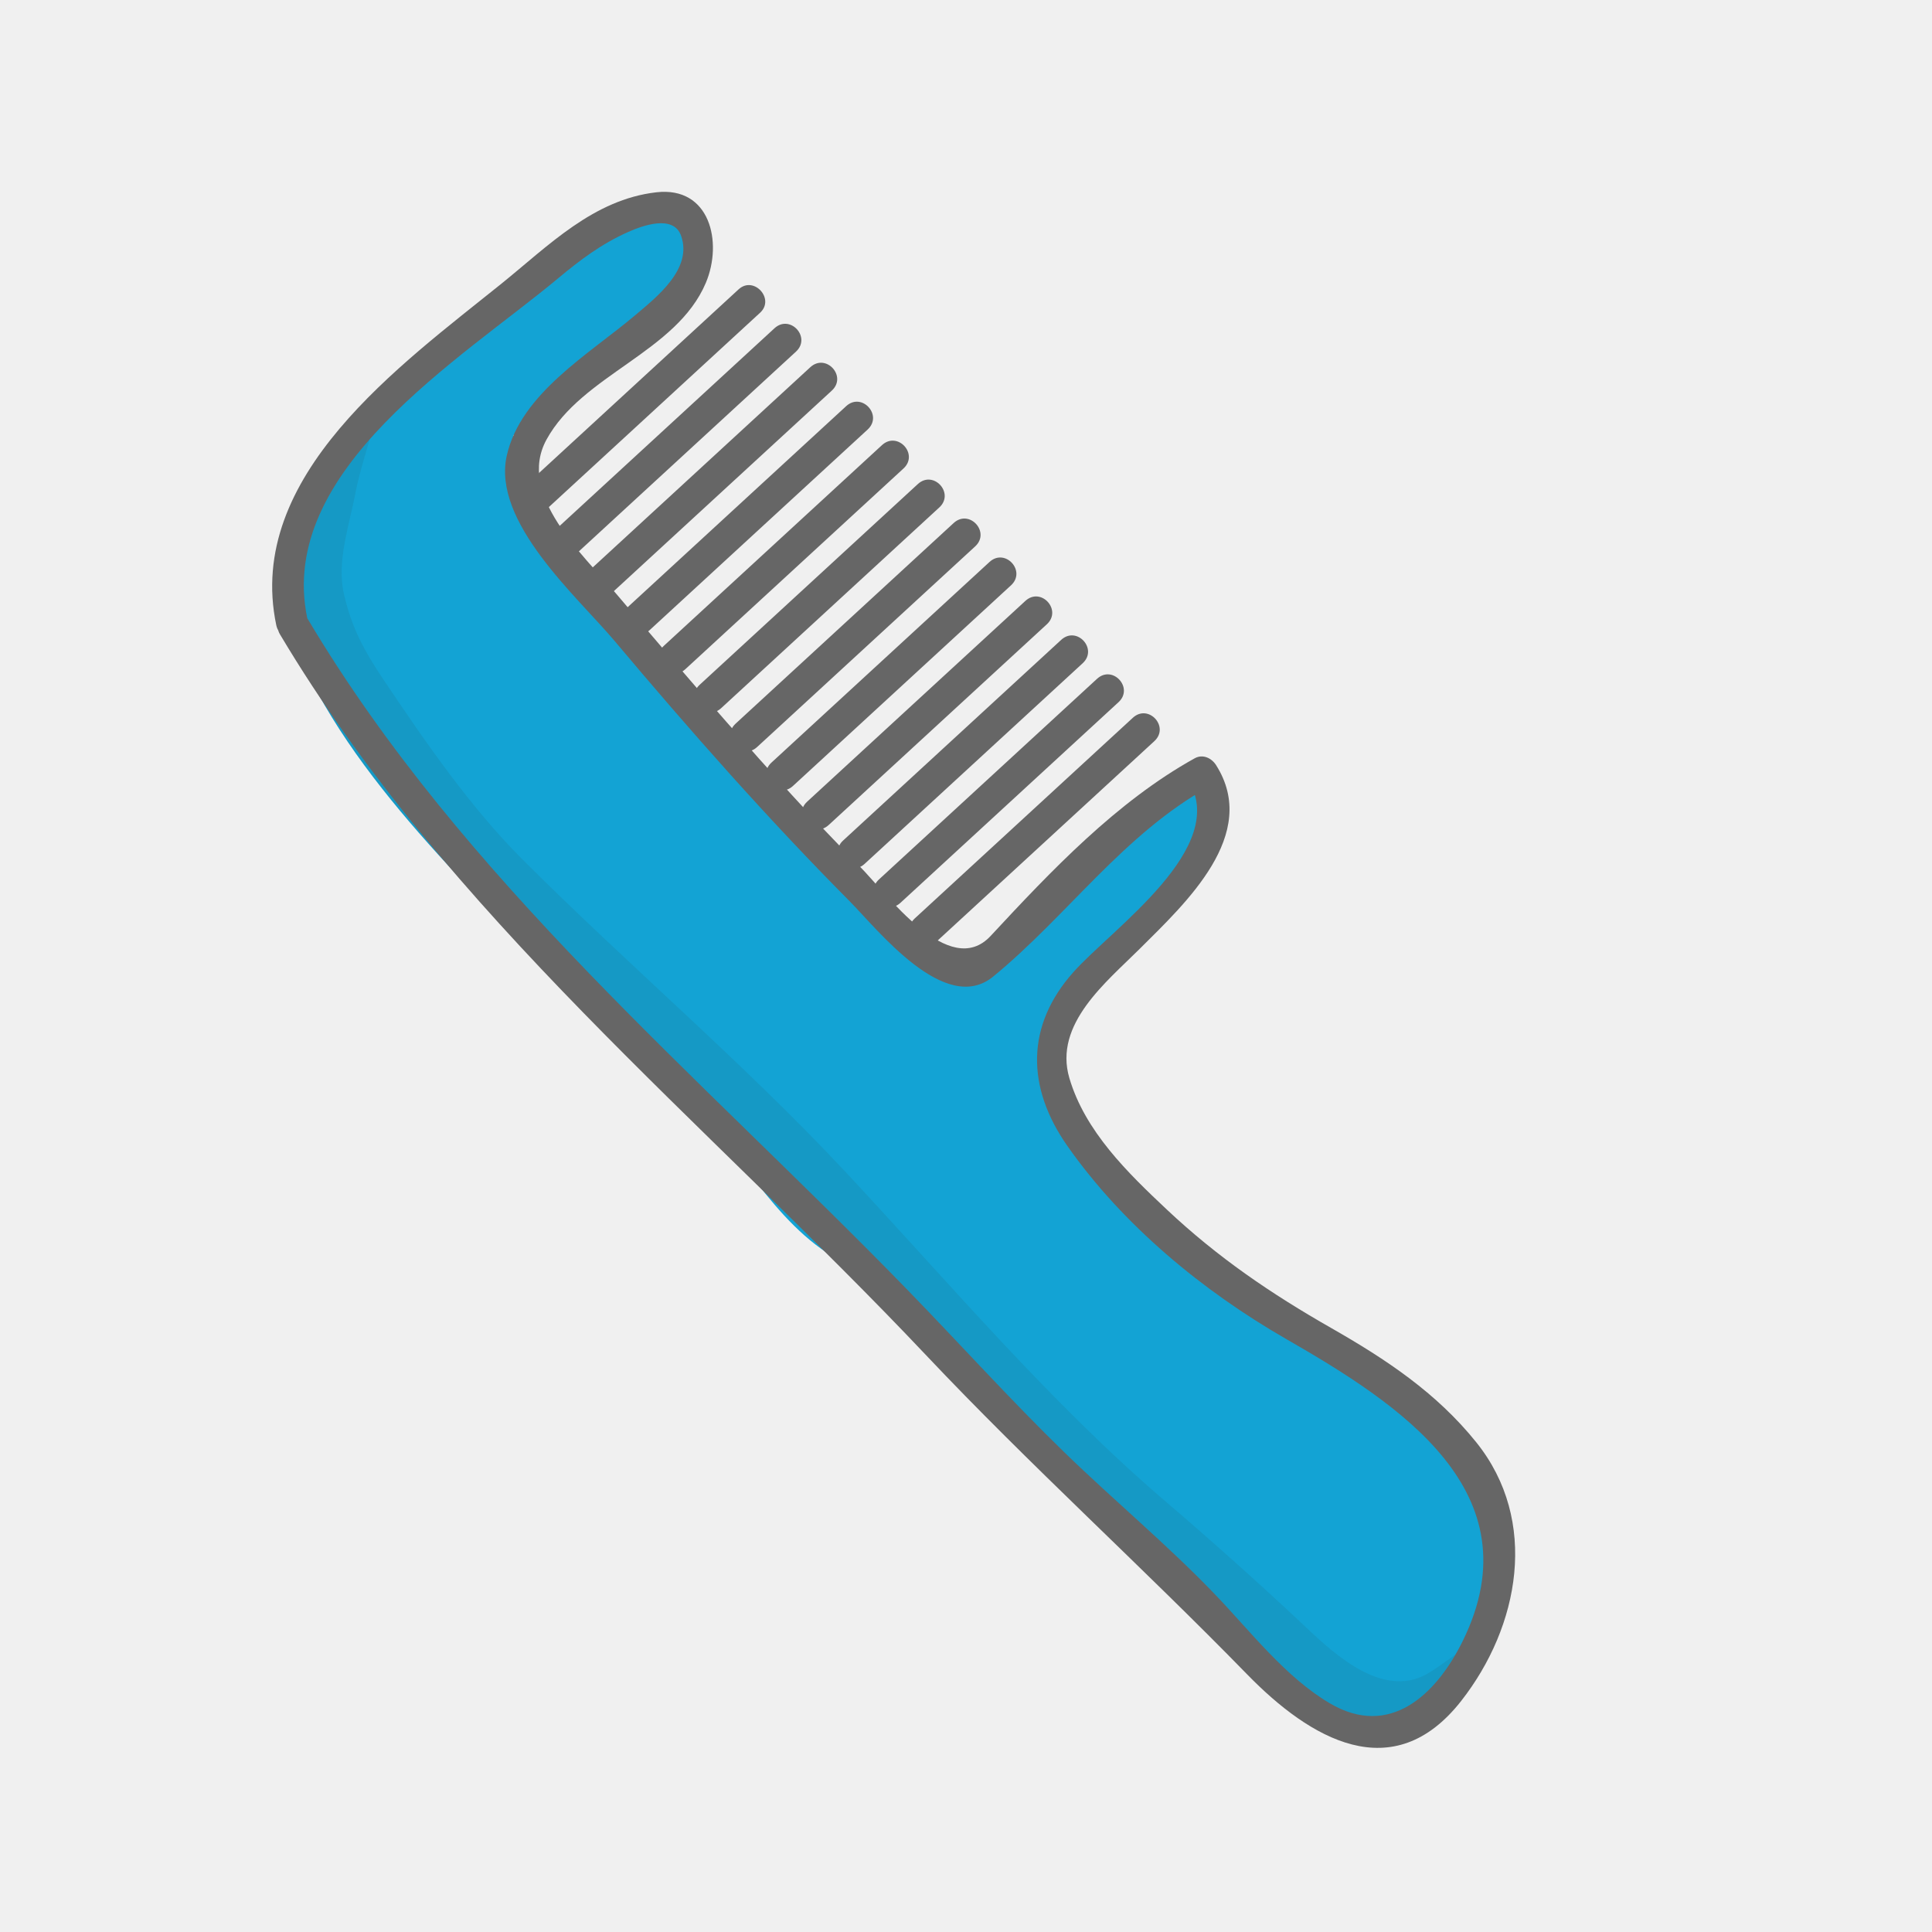
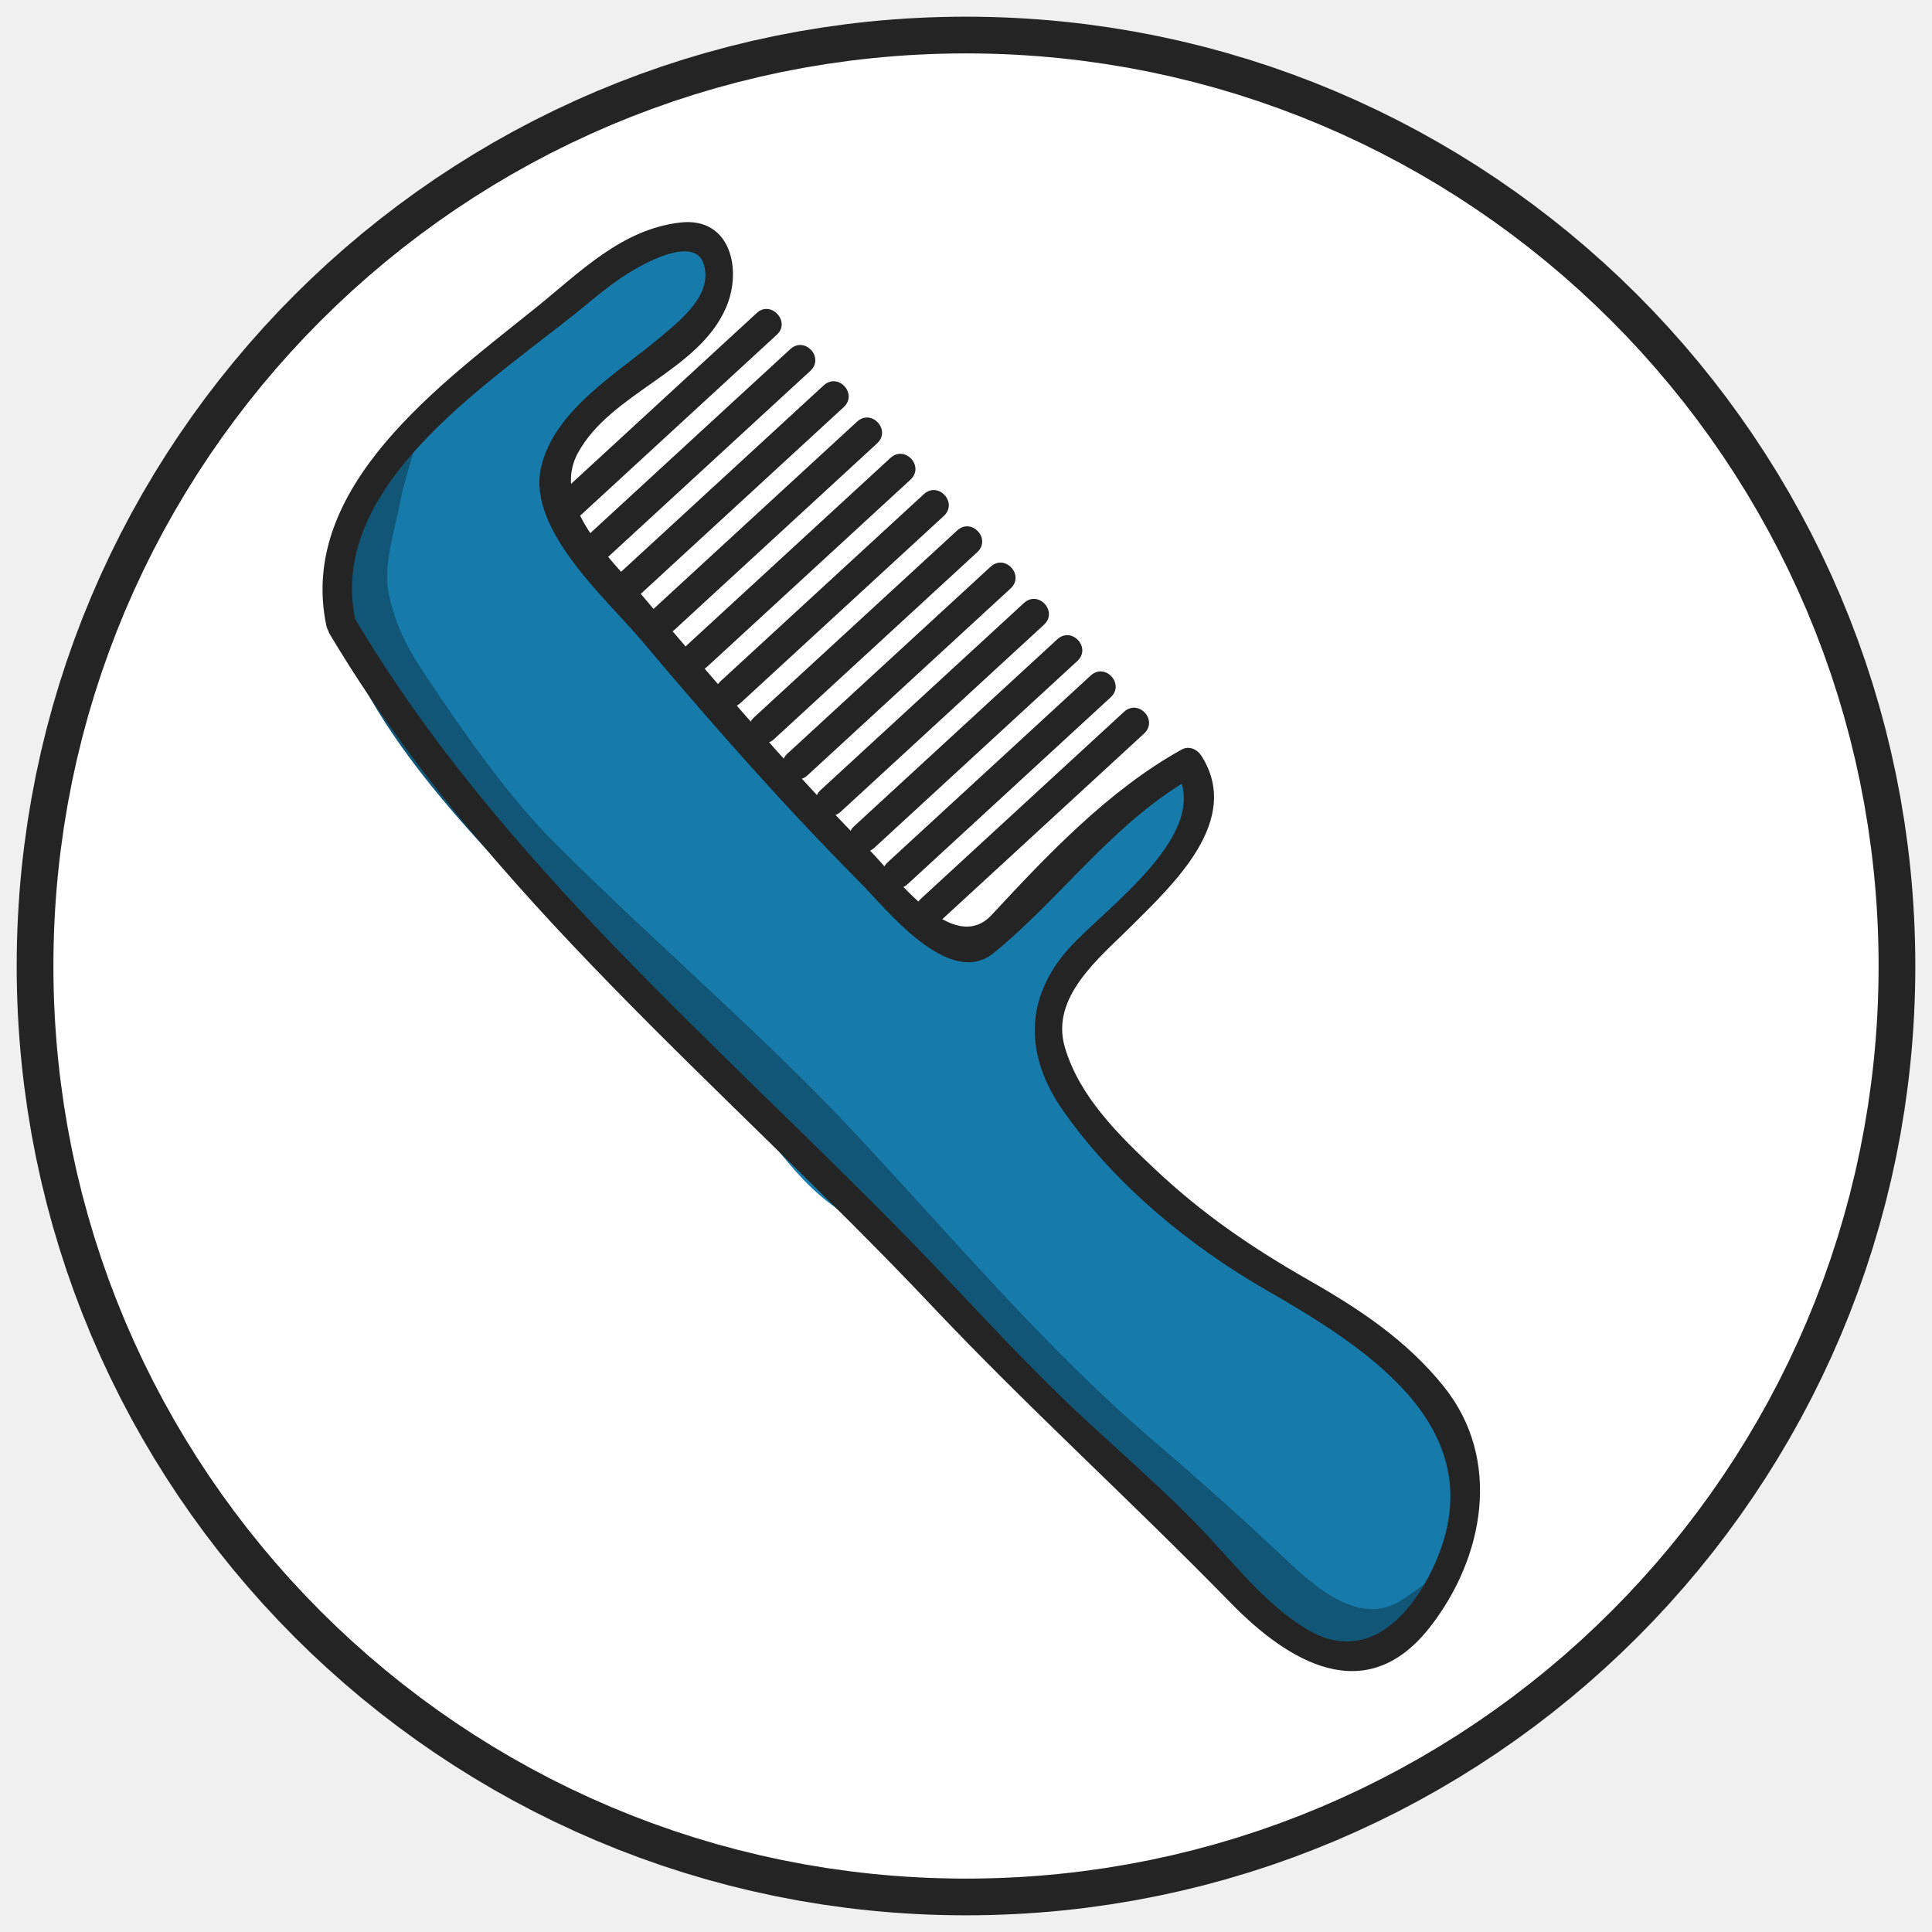
- <svg xmlns="http://www.w3.org/2000/svg" class="svg-icon" style="width: 1em; height: 1em;vertical-align: middle;fill: currentColor;overflow: hidden;" viewBox="0 0 1024 1024" version="1.1" id="svg4">
-   <defs id="defs4" />
-   <path d="M391.485 153.349l-115.61 106.373c-8.259 7.598 3.139 19.983 11.397 12.385l115.61-106.373c7.987-7.347-3.41-19.732-11.397-12.385zM410.481 173.993l-115.61 106.368c-7.992 7.352 3.41 19.732 11.397 12.385l115.61-106.368c8.253-7.593-3.139-19.983-11.397-12.385zM486.461 256.573l-115.61 106.368c-8.253 7.598 3.139 19.983 11.397 12.385l115.61-106.373c8.253-7.593-3.144-19.983-11.397-12.38zM524.452 297.861l-115.61 106.368c-7.987 7.352 3.41 19.732 11.397 12.385l115.61-106.373c8.259-7.593-3.144-19.978-11.397-12.38zM467.466 235.924l-115.61 106.373c-8.259 7.593 3.139 19.983 11.397 12.385l115.61-106.368c8.259-7.598-3.139-19.983-11.397-12.39zM505.457 277.217L389.847 383.59c-7.987 7.352 3.41 19.732 11.402 12.385l115.61-106.368c8.253-7.603-3.149-19.988-11.402-12.39zM429.476 194.637l-115.61 106.373c-8.259 7.598 3.139 19.983 11.397 12.385l115.61-106.368c8.259-7.598-3.139-19.988-11.397-12.39zM448.471 215.281l-115.61 106.368c-7.992 7.352 3.41 19.738 11.397 12.39l115.61-106.373c8.253-7.593-3.139-19.983-11.397-12.385zM543.452 318.505L427.837 424.873c-8.259 7.598 3.139 19.983 11.402 12.385l115.604-106.368c8.253-7.598-3.144-19.983-11.392-12.385zM581.443 359.793L465.828 466.161c-7.987 7.352 3.41 19.732 11.397 12.385l115.61-106.368c8.253-7.593-3.144-19.983-11.392-12.385zM600.428 380.436L484.818 486.81c-7.987 7.347 3.41 19.732 11.397 12.385l115.615-106.373c8.248-7.598-3.139-19.983-11.402-12.385zM562.442 339.149l-115.61 106.373c-7.987 7.347 3.41 19.738 11.397 12.385l115.61-106.373c8.248-7.598-3.144-19.983-11.397-12.385z" fill="#666666" id="path1" />
-   <path d="M654.438 674.079c-35.794-28.114-67.794-61.332-98.719-95.59 3.758-15.16 7.245-30.551 8.212-45.711a22.548 22.548 0 0 0-0.353-5.35 358.415 358.415 0 0 0 13.624-12.047c20.91-19.656 40.248-40.924 61.169-60.58 21.079-19.809-9.283-52.864-30.403-33.034-18.309 17.203-35.681 35.333-53.458 53.074-16.036 15.995-34.596 29.568-50.949 44.974a1630.387 1630.387 0 0 0-30.648-33.428c-29.496-31.145-60.831-60.396-91.069-90.803a1014.948 1014.948 0 0 1-38.912-41.569 1126.728 1126.728 0 0 0-23.629-32.046 430.049 430.049 0 0 0-9.82-12.293c-9.032-12.268-19.389-24.883-30.853-35.553 4.89-15.969 1.475-31.145-6.559-43.295 30.587-30.761 75.858-51.973 94.828-90.916 10.107-20.736-8.023-39.808-29.302-31.852-19.108 7.148-33.065 21.304-47.611 35.092-22.252 21.084-49.434 36.362-72.504 56.545-2.063 1.807-3.661 3.738-4.838 5.74-11.341 2.939-21.893 10.486-29.568 24.059-10.102 17.874-16.64 33.628-17.285 49.7-14.418 21.545-16.502 49.894-0.425 73.4 8.96 13.107 18.944 23.06 30.326 33.946 13.471 12.892 23.245 30.008 33.971 45.128 39.055 55.066 92.216 103.142 137.923 152.817 26.931 29.271 46.413 69.98 84.004 86.948a49.874 49.874 0 0 0 10.834 4.04c2.621 2.729 5.222 5.478 7.849 8.212 54.676 56.842 111.529 111.406 163.656 170.542 20.531 23.286 43.269 42.988 72.059 55.014 44.708 18.688 86.61-20.029 91.843-62.331 11.259-91.177-84.48-126.561-143.391-172.831z" fill="#FF9D00" id="path2" style="fill:#13a3d4;fill-opacity:1" />
-   <path d="M754.243 888.32c-24.535 11.494-50.939-15.457-64.686-28.314a2165.934 2165.934 0 0 0-71.885-64.297c-61.501-52.618-114.079-115.215-169.231-174.239-54.625-58.465-115.318-109.737-171.761-166.195-27.366-27.377-51.574-62.464-73.119-94.602-10.255-15.299-17.085-27.515-21.253-45.742-4.045-17.695 2.944-36.598 6.282-54.666 1.546-8.376 7.762-28.682 7.762-28.682s-33.198 19.41-38.482 28.682c-9.134 16.046-5.074 36.28-6.282 54.666-1.219 18.509 8.156 36.557 16.748 52.25 19.277 35.195 46.822 67.548 74.03 96.783 31.012 33.321 66.094 62.264 99.354 93.22 36.337 33.823 70.339 70.118 104.079 106.501 31.795 34.289 63.268 68.859 95.749 102.502 32.568 33.731 69.11 62.684 103.767 94.147 31.13 28.268 98.145 91.156 128.451 36.306 26.291-47.59-5.361-14.956-19.523-8.32z" fill="#FFB15C" id="path3" style="fill:#1599c5;fill-opacity:1" />
-   <path d="M148.403 336.241c88.53 148.572 225.285 258.002 342.584 382.198 54.963 58.199 114.207 111.77 170.04 169.027 33.311 34.15 77.24 60.283 113.459 14.034 30.817-39.352 41.441-95.391 7.962-137.062-21.11-26.271-47.841-43.991-76.851-60.549-32.077-18.299-60.119-37.391-87.081-62.73-20.89-19.64-43.407-41.523-51.732-69.75-8.448-28.672 19.651-50.903 37.443-68.664 24.182-24.115 63.652-60.411 40.33-97.203-2.391-3.773-7.06-6.006-11.331-3.635-41.339 22.922-76.206 59.74-108.129 94.121-21.975 23.68-55.148-22.461-69.642-37.059-24.376-24.545-47.498-50.335-70.359-76.273-19.753-22.426-39.112-45.194-58.465-67.958-17.562-20.659-52.931-52.588-36.966-81.751 18.862-34.452 68.946-46.341 84.449-83.087 9.062-21.484 2.243-51.226-26.194-47.985-33.413 3.809-57.216 28.329-82.074 48.374-53.238 42.967-136.079 101.888-119.414 181.074 2.243 10.644 18.678 7.02 16.445-3.594-16.532-78.551 81.828-137.651 132.777-180.127 11.863-9.892 23.055-18.345 37.279-24.684 7.537-3.359 24.003-9.411 28.058 2.002 6.252 17.608-13.087 32.589-24.402 42.173-24.09 20.398-60.585 41.364-67.988 74.353-7.916 35.272 37.386 74.737 57.093 98.171 39.89 47.421 80.978 94.049 124.646 138.025 14.715 14.817 50.565 60.8 76.042 39.941 39.511-32.374 68.987-75.459 114.56-100.731l-11.331-3.64c22.682 35.804-39.977 78.72-60.718 102.031-25.283 28.39-24.914 61.041-3.19 92.052 29.46 42.03 71.788 76.954 115.932 102.333 59.628 34.258 132.419 81.091 93.711 159.959-14.08 28.672-38.758 51.963-70.63 33.091-23.572-13.972-41.738-37.832-60.477-57.38-25.283-26.429-53.857-50.068-80.108-75.587-28.667-27.843-55.357-57.503-83.2-86.134-110.49-113.562-235.489-217.375-317.542-355.077-5.55-9.288-20.541-1.618-14.986 7.7z" fill="#666666" id="path4" />
+ <svg xmlns="http://www.w3.org/2000/svg" width="500" height="500" viewBox="0 0 500 500" version="1.1" baseProfile="full">
+   <g transform="scale(1,-1) translate(0,-500)">
+     <path d="M 473.362 237.181 C 473.362 367.62 367.62 473.362 237.181 473.362 C 106.742 473.362 1 367.62 1 237.181 C 1 106.742 106.742 1 237.181 1 C 367.62 1 473.362 106.742 473.362 237.181 Z" transform="scale(1,1) translate(12.8191,12.81909)" fill="#ffffff" opacity="1" />
+     <path d="M 251.113 2.338 L 251.233 2.34 L 254.276 2.398 L 254.397 2.401 L 257.43 2.497 L 257.55 2.502 L 260.575 2.636 L 260.695 2.642 L 263.709 2.814 L 263.829 2.821 L 266.832 3.031 L 266.952 3.04 L 269.946 3.287 L 270.065 3.297 L 273.048 3.581 L 273.168 3.593 L 276.139 3.914 L 276.258 3.928 L 279.219 4.285 L 279.397 4.308 L 285.284 5.132 L 285.521 5.168 L 291.361 6.136 L 291.596 6.178 L 297.386 7.287 L 297.619 7.335 L 303.359 8.584 L 303.591 8.638 L 309.277 10.025 L 309.507 10.084 L 315.139 11.608 L 315.366 11.673 L 320.942 13.332 L 321.166 13.402 L 326.683 15.193 L 326.906 15.268 L 332.363 17.19 L 332.583 17.27 L 337.977 19.321 L 338.195 19.407 L 343.525 21.585 L 343.74 21.676 L 349.005 23.979 L 349.216 24.075 L 354.413 26.501 L 354.622 26.602 L 359.749 29.15 L 359.955 29.255 L 365.011 31.922 L 365.213 32.032 L 370.196 34.818 L 370.395 34.932 L 375.303 37.834 L 375.499 37.953 L 380.33 40.968 L 380.522 41.092 L 385.274 44.22 L 385.463 44.347 L 390.134 47.586 L 390.32 47.718 L 394.909 51.064 L 395.091 51.201 L 399.595 54.654 L 399.774 54.794 L 404.192 58.352 L 404.367 58.497 L 408.697 62.158 L 408.868 62.306 L 413.108 66.069 L 413.276 66.221 L 417.424 70.082 L 417.588 70.239 L 421.642 74.198 L 421.802 74.358 L 425.761 78.412 L 425.917 78.576 L 429.779 82.724 L 429.931 82.892 L 433.693 87.132 L 433.842 87.303 L 437.503 91.633 L 437.647 91.808 L 441.205 96.226 L 441.346 96.405 L 444.799 100.909 L 444.936 101.091 L 448.282 105.68 L 448.414 105.865 L 451.652 110.537 L 451.78 110.726 L 454.908 115.478 L 455.031 115.67 L 458.047 120.501 L 458.166 120.697 L 461.067 125.605 L 461.182 125.804 L 463.967 130.786 L 464.077 130.989 L 466.745 136.045 L 466.85 136.25 L 469.398 141.378 L 469.499 141.587 L 471.925 146.784 L 472.021 146.995 L 474.324 152.26 L 474.415 152.475 L 476.593 157.805 L 476.678 158.022 L 478.729 163.417 L 478.81 163.637 L 480.732 169.094 L 480.807 169.316 L 482.598 174.833 L 482.668 175.058 L 484.327 180.634 L 484.391 180.861 L 485.915 186.493 L 485.974 186.722 L 487.362 192.409 L 487.416 192.641 L 488.665 198.381 L 488.713 198.614 L 489.822 204.404 L 489.864 204.639 L 490.832 210.479 L 490.868 210.715 L 491.692 216.602 L 491.715 216.781 L 492.072 219.741 L 492.086 219.86 L 492.407 222.832 L 492.419 222.952 L 492.703 225.934 L 492.713 226.054 L 492.96 229.048 L 492.969 229.167 L 493.179 232.171 L 493.186 232.291 L 493.358 235.305 L 493.364 235.425 L 493.498 238.449 L 493.503 238.569 L 493.599 241.603 L 493.602 241.724 L 493.66 244.767 L 493.661 244.887 L 493.681 247.94 L 493.681 248.06 L 493.661 251.113 L 493.66 251.233 L 493.602 254.276 L 493.599 254.397 L 493.503 257.43 L 493.498 257.55 L 493.364 260.575 L 493.358 260.695 L 493.186 263.709 L 493.179 263.829 L 492.969 266.832 L 492.96 266.952 L 492.713 269.946 L 492.703 270.065 L 492.419 273.048 L 492.407 273.168 L 492.086 276.139 L 492.072 276.259 L 491.715 279.219 L 491.692 279.397 L 490.868 285.284 L 490.832 285.521 L 489.864 291.361 L 489.822 291.596 L 488.713 297.386 L 488.665 297.619 L 487.416 303.359 L 487.362 303.591 L 485.974 309.277 L 485.915 309.507 L 484.391 315.139 L 484.327 315.366 L 482.668 320.942 L 482.598 321.166 L 480.807 326.683 L 480.732 326.906 L 478.81 332.363 L 478.729 332.583 L 476.678 337.977 L 476.593 338.195 L 474.415 343.525 L 474.324 343.74 L 472.021 349.005 L 471.925 349.216 L 469.499 354.413 L 469.398 354.622 L 466.85 359.749 L 466.745 359.955 L 464.077 365.011 L 463.967 365.213 L 461.182 370.196 L 461.067 370.395 L 458.166 375.303 L 458.047 375.499 L 455.031 380.33 L 454.908 380.522 L 451.78 385.274 L 451.652 385.463 L 448.414 390.134 L 448.282 390.32 L 444.935 394.909 L 444.799 395.091 L 441.346 399.595 L 441.205 399.774 L 437.647 404.192 L 437.503 404.367 L 433.842 408.697 L 433.693 408.868 L 429.931 413.108 L 429.779 413.276 L 425.917 417.424 L 425.761 417.588 L 421.802 421.642 L 421.642 421.802 L 417.588 425.761 L 417.424 425.917 L 413.276 429.779 L 413.108 429.931 L 408.868 433.693 L 408.697 433.842 L 404.367 437.503 L 404.192 437.647 L 399.774 441.205 L 399.595 441.346 L 395.091 444.799 L 394.909 444.936 L 390.32 448.282 L 390.134 448.414 L 385.463 451.652 L 385.274 451.78 L 380.522 454.908 L 380.329 455.031 L 375.499 458.047 L 375.303 458.166 L 370.395 461.067 L 370.196 461.182 L 365.213 463.967 L 365.011 464.077 L 359.955 466.745 L 359.749 466.85 L 354.622 469.398 L 354.413 469.499 L 349.216 471.925 L 349.005 472.021 L 343.74 474.324 L 343.525 474.415 L 338.195 476.593 L 337.977 476.678 L 332.583 478.729 L 332.363 478.81 L 326.906 480.732 L 326.683 480.807 L 321.166 482.598 L 320.942 482.668 L 315.366 484.327 L 315.139 484.391 L 309.507 485.915 L 309.277 485.974 L 303.591 487.362 L 303.359 487.416 L 297.619 488.665 L 297.386 488.713 L 291.596 489.822 L 291.361 489.864 L 285.521 490.832 L 285.284 490.868 L 279.397 491.692 L 279.219 491.715 L 276.258 492.072 L 276.139 492.086 L 273.168 492.407 L 273.048 492.419 L 270.065 492.703 L 269.946 492.713 L 266.952 492.96 L 266.832 492.969 L 263.829 493.179 L 263.709 493.186 L 260.695 493.358 L 260.575 493.364 L 257.55 493.498 L 257.43 493.503 L 254.397 493.599 L 254.276 493.602 L 251.233 493.66 L 251.113 493.661 L 248.06 493.681 L 247.94 493.681 L 244.887 493.661 L 244.767 493.66 L 241.724 493.602 L 241.603 493.599 L 238.569 493.503 L 238.449 493.498 L 235.425 493.364 L 235.305 493.358 L 232.291 493.186 L 232.171 493.179 L 229.167 492.969 L 229.048 492.96 L 226.054 492.713 L 225.934 492.703 L 222.952 492.419 L 222.832 492.407 L 219.86 492.086 L 219.741 492.072 L 216.781 491.715 L 216.602 491.692 L 210.715 490.868 L 210.479 490.832 L 204.639 489.864 L 204.404 489.822 L 198.614 488.713 L 198.381 488.665 L 192.641 487.416 L 192.409 487.362 L 186.722 485.974 L 186.493 485.915 L 180.861 484.391 L 180.634 484.327 L 175.058 482.668 L 174.833 482.598 L 169.316 480.807 L 169.094 480.732 L 163.637 478.81 L 163.417 478.729 L 158.022 476.678 L 157.805 476.593 L 152.475 474.415 L 152.26 474.324 L 146.995 472.021 L 146.784 471.925 L 141.587 469.499 L 141.378 469.398 L 136.251 466.85 L 136.045 466.745 L 130.989 464.077 L 130.786 463.967 L 125.804 461.182 L 125.605 461.067 L 120.697 458.166 L 120.501 458.047 L 115.67 455.031 L 115.478 454.908 L 110.726 451.78 L 110.537 451.652 L 105.865 448.414 L 105.68 448.282 L 101.091 444.936 L 100.909 444.799 L 96.405 441.346 L 96.226 441.205 L 91.808 437.647 L 91.633 437.503 L 87.303 433.842 L 87.132 433.693 L 82.892 429.931 L 82.724 429.779 L 78.576 425.917 L 78.412 425.761 L 74.358 421.802 L 74.198 421.642 L 70.239 417.588 L 70.082 417.424 L 66.221 413.276 L 66.069 413.108 L 62.306 408.868 L 62.158 408.697 L 58.497 404.367 L 58.352 404.192 L 54.794 399.774 L 54.654 399.595 L 51.2 395.091 L 51.064 394.909 L 47.718 390.32 L 47.586 390.134 L 44.347 385.463 L 44.22 385.274 L 41.092 380.522 L 40.968 380.33 L 37.953 375.499 L 37.834 375.303 L 34.932 370.395 L 34.818 370.196 L 32.032 365.213 L 31.922 365.011 L 29.255 359.955 L 29.15 359.749 L 26.602 354.622 L 26.501 354.413 L 24.075 349.216 L 23.979 349.005 L 21.676 343.74 L 21.585 343.525 L 19.407 338.195 L 19.321 337.977 L 17.27 332.583 L 17.19 332.363 L 15.268 326.906 L 15.193 326.683 L 13.402 321.166 L 13.332 320.942 L 11.673 315.366 L 11.608 315.139 L 10.084 309.507 L 10.025 309.277 L 8.638 303.591 L 8.584 303.359 L 7.335 297.619 L 7.287 297.386 L 6.178 291.596 L 6.136 291.361 L 5.168 285.521 L 5.132 285.284 L 4.308 279.397 L 4.285 279.219 L 3.928 276.259 L 3.914 276.139 L 3.593 273.168 L 3.581 273.048 L 3.297 270.065 L 3.287 269.946 L 3.04 266.952 L 3.031 266.832 L 2.821 263.829 L 2.814 263.709 L 2.642 260.695 L 2.636 260.575 L 2.502 257.55 L 2.497 257.43 L 2.401 254.397 L 2.398 254.276 L 2.34 251.233 L 2.338 251.113 L 2.319 248.06 L 2.319 247.94 L 2.338 244.887 L 2.34 244.767 L 2.398 241.724 L 2.401 241.603 L 2.497 238.569 L 2.502 238.449 L 2.636 235.425 L 2.642 235.305 L 2.814 232.291 L 2.821 232.171 L 3.031 229.167 L 3.04 229.048 L 3.287 226.054 L 3.297 225.934 L 3.581 222.952 L 3.593 222.832 L 3.914 219.86 L 3.928 219.741 L 4.285 216.781 L 4.308 216.602 L 5.132 210.715 L 5.168 210.479 L 6.136 204.639 L 6.178 204.404 L 7.287 198.614 L 7.335 198.381 L 8.584 192.641 L 8.638 192.409 L 10.025 186.722 L 10.084 186.493 L 11.608 180.861 L 11.673 180.634 L 13.332 175.058 L 13.402 174.833 L 15.193 169.316 L 15.268 169.094 L 17.19 163.637 L 17.27 163.417 L 19.321 158.022 L 19.407 157.805 L 21.585 152.475 L 21.676 152.26 L 23.979 146.995 L 24.075 146.784 L 26.501 141.587 L 26.602 141.378 L 29.15 136.25 L 29.255 136.045 L 31.922 130.989 L 32.032 130.786 L 34.818 125.804 L 34.932 125.605 L 37.834 120.697 L 37.953 120.501 L 40.968 115.67 L 41.092 115.478 L 44.22 110.726 L 44.347 110.537 L 47.586 105.865 L 47.718 105.68 L 51.064 101.091 L 51.201 100.909 L 54.654 96.405 L 54.794 96.226 L 58.352 91.808 L 58.497 91.633 L 62.158 87.303 L 62.306 87.132 L 66.069 82.892 L 66.221 82.724 L 70.082 78.576 L 70.239 78.412 L 74.198 74.358 L 74.358 74.198 L 78.412 70.239 L 78.576 70.082 L 82.724 66.221 L 82.892 66.069 L 87.132 62.306 L 87.303 62.158 L 91.633 58.497 L 91.808 58.352 L 96.226 54.794 L 96.405 54.654 L 100.909 51.201 L 101.091 51.064 L 105.68 47.718 L 105.865 47.586 L 110.537 44.347 L 110.726 44.22 L 115.478 41.092 L 115.67 40.968 L 120.501 37.953 L 120.697 37.834 L 125.605 34.932 L 125.804 34.818 L 130.786 32.032 L 130.989 31.922 L 136.045 29.255 L 136.25 29.15 L 141.378 26.602 L 141.587 26.501 L 146.784 24.075 L 146.995 23.979 L 152.26 21.676 L 152.475 21.585 L 157.805 19.407 L 158.022 19.321 L 163.417 17.27 L 163.637 17.19 L 169.094 15.268 L 169.316 15.193 L 174.833 13.402 L 175.058 13.332 L 180.634 11.673 L 180.861 11.608 L 186.493 10.084 L 186.722 10.025 L 192.409 8.638 L 192.641 8.584 L 198.381 7.335 L 198.614 7.287 L 204.404 6.178 L 204.639 6.136 L 210.479 5.168 L 210.715 5.132 L 216.602 4.308 L 216.781 4.285 L 219.741 3.928 L 219.86 3.914 L 222.832 3.593 L 222.952 3.581 L 225.934 3.297 L 226.054 3.287 L 229.048 3.04 L 229.167 3.031 L 232.171 2.821 L 232.291 2.814 L 235.305 2.642 L 235.425 2.636 L 238.449 2.502 L 238.569 2.497 L 241.603 2.401 L 241.724 2.398 L 244.767 2.34 L 244.887 2.338 L 247.94 2.319 L 248.06 2.319 Z M 244.947 11.838 L 241.904 11.896 L 238.87 11.992 L 235.846 12.126 L 232.832 12.298 L 229.828 12.508 L 226.835 12.755 L 223.852 13.038 L 220.88 13.359 L 217.919 13.717 L 212.032 14.54 L 206.192 15.508 L 200.401 16.617 L 194.661 17.867 L 188.975 19.255 L 183.343 20.779 L 177.767 22.437 L 172.25 24.229 L 166.793 26.15 L 161.398 28.201 L 156.068 30.379 L 150.803 32.682 L 145.606 35.109 L 140.478 37.657 L 135.422 40.325 L 130.439 43.11 L 125.532 46.012 L 120.701 49.027 L 115.949 52.155 L 111.278 55.393 L 106.689 58.74 L 102.185 62.193 L 97.767 65.751 L 93.437 69.412 L 89.197 73.175 L 85.049 77.036 L 80.995 80.995 L 77.036 85.049 L 73.175 89.197 L 69.412 93.437 L 65.751 97.767 L 62.193 102.185 L 58.74 106.689 L 55.393 111.278 L 52.155 115.949 L 49.027 120.701 L 46.012 125.532 L 43.11 130.439 L 40.325 135.422 L 37.657 140.478 L 35.109 145.606 L 32.682 150.803 L 30.379 156.068 L 28.201 161.398 L 26.15 166.793 L 24.229 172.25 L 22.437 177.767 L 20.779 183.343 L 19.255 188.975 L 17.867 194.661 L 16.617 200.401 L 15.508 206.192 L 14.54 212.032 L 13.717 217.919 L 13.359 220.88 L 13.038 223.852 L 12.755 226.835 L 12.508 229.828 L 12.298 232.832 L 12.126 235.846 L 11.992 238.87 L 11.896 241.904 L 11.838 244.947 L 11.819 248 L 11.838 251.053 L 11.896 254.096 L 11.992 257.13 L 12.126 260.154 L 12.298 263.168 L 12.508 266.172 L 12.755 269.165 L 13.038 272.148 L 13.359 275.12 L 13.717 278.081 L 14.54 283.968 L 15.508 289.808 L 16.617 295.599 L 17.867 301.338 L 19.255 307.025 L 20.779 312.657 L 22.437 318.233 L 24.229 323.75 L 26.15 329.207 L 28.201 334.601 L 30.379 339.932 L 32.682 345.197 L 35.109 350.394 L 37.657 355.522 L 40.325 360.578 L 43.11 365.561 L 46.012 370.468 L 49.027 375.299 L 52.155 380.051 L 55.393 384.722 L 58.74 389.311 L 62.193 393.815 L 65.751 398.233 L 69.412 402.563 L 73.175 406.803 L 77.036 410.951 L 80.995 415.005 L 85.049 418.964 L 89.197 422.825 L 93.437 426.587 L 97.767 430.249 L 102.185 433.807 L 106.689 437.26 L 111.278 440.607 L 115.949 443.845 L 120.701 446.973 L 125.532 449.988 L 130.439 452.89 L 135.422 455.675 L 140.478 458.343 L 145.606 460.891 L 150.803 463.317 L 156.068 465.621 L 161.398 467.799 L 166.793 469.849 L 172.25 471.771 L 177.767 473.563 L 183.343 475.221 L 188.975 476.745 L 194.661 478.133 L 200.401 479.382 L 206.192 480.492 L 212.032 481.459 L 217.919 482.283 L 220.88 482.641 L 223.852 482.962 L 226.835 483.245 L 229.828 483.492 L 232.832 483.702 L 235.846 483.873 L 238.87 484.008 L 241.904 484.104 L 244.947 484.161 L 248 484.181 L 251.053 484.161 L 254.096 484.104 L 257.13 484.008 L 260.154 483.873 L 263.168 483.702 L 266.172 483.492 L 269.165 483.245 L 272.148 482.962 L 275.12 482.641 L 278.081 482.283 L 283.968 481.459 L 289.808 480.492 L 295.599 479.382 L 301.338 478.133 L 307.025 476.745 L 312.657 475.221 L 318.233 473.563 L 323.75 471.771 L 329.207 469.849 L 334.601 467.799 L 339.932 465.621 L 345.197 463.317 L 350.394 460.891 L 355.522 458.343 L 360.578 455.675 L 365.561 452.89 L 370.468 449.988 L 375.299 446.973 L 380.051 443.845 L 384.722 440.607 L 389.311 437.26 L 393.815 433.807 L 398.233 430.249 L 402.563 426.587 L 406.803 422.825 L 410.951 418.964 L 415.005 415.005 L 418.964 410.951 L 422.825 406.803 L 426.587 402.563 L 430.249 398.233 L 433.807 393.815 L 437.26 389.311 L 440.607 384.722 L 443.845 380.051 L 446.973 375.299 L 449.988 370.468 L 452.89 365.561 L 455.675 360.578 L 458.343 355.522 L 460.891 350.394 L 463.317 345.197 L 465.621 339.932 L 467.799 334.601 L 469.849 329.207 L 471.771 323.75 L 473.563 318.233 L 475.221 312.657 L 476.745 307.025 L 478.133 301.338 L 479.382 295.599 L 480.492 289.808 L 481.459 283.968 L 482.283 278.081 L 482.641 275.12 L 482.962 272.148 L 483.245 269.165 L 483.492 266.172 L 483.702 263.168 L 483.873 260.154 L 484.008 257.13 L 484.104 254.096 L 484.161 251.053 L 484.181 248 L 484.161 244.947 L 484.104 241.904 L 484.008 238.87 L 483.873 235.846 L 483.702 232.832 L 483.492 229.828 L 483.245 226.835 L 482.962 223.852 L 482.641 220.88 L 482.283 217.919 L 481.459 212.032 L 480.492 206.192 L 479.382 200.401 L 478.133 194.661 L 476.745 188.975 L 475.221 183.343 L 473.563 177.767 L 471.771 172.25 L 469.849 166.793 L 467.799 161.398 L 465.621 156.068 L 463.317 150.803 L 460.891 145.606 L 458.343 140.478 L 455.675 135.422 L 452.89 130.439 L 449.988 125.532 L 446.973 120.701 L 443.845 115.949 L 440.607 111.278 L 437.26 106.689 L 433.807 102.185 L 430.249 97.767 L 426.587 93.437 L 422.825 89.197 L 418.964 85.049 L 415.005 80.995 L 410.951 77.036 L 406.803 73.175 L 402.563 69.412 L 398.233 65.751 L 393.815 62.193 L 389.311 58.74 L 384.722 55.393 L 380.051 52.155 L 375.299 49.027 L 370.468 46.012 L 365.561 43.11 L 360.578 40.325 L 355.522 37.657 L 350.394 35.109 L 345.197 32.682 L 339.932 30.379 L 334.601 28.201 L 329.207 26.15 L 323.75 24.229 L 318.233 22.437 L 312.657 20.779 L 307.025 19.255 L 301.338 17.867 L 295.599 16.617 L 289.808 15.508 L 283.968 14.54 L 278.081 13.717 L 275.12 13.359 L 272.148 13.038 L 269.165 12.755 L 266.172 12.508 L 263.168 12.298 L 260.154 12.126 L 257.13 11.992 L 254.096 11.896 L 251.053 11.838 L 248 11.819 Z" transform="scale(1,1) translate(2,2)" fill="#242424" opacity="1" />
+     <path d="M 54.87 159.276 L 2.303 110.909 C -1.452 107.454 3.73 101.823 7.485 105.277 L 60.052 153.644 C 63.684 156.985 58.502 162.617 54.87 159.276 Z M 63.507 149.889 L 10.94 101.525 C 7.306 98.182 12.49 92.552 16.122 95.893 L 68.689 144.258 C 72.442 147.71 67.262 153.344 63.507 149.889 Z M 98.055 112.341 L 45.488 63.976 C 41.735 60.521 46.915 54.89 50.67 58.344 L 103.237 106.711 C 106.99 110.164 101.807 115.798 98.055 112.341 Z M 115.329 93.567 L 62.762 45.203 C 59.13 41.86 64.312 36.23 67.944 39.571 L 120.511 87.938 C 124.266 91.391 119.081 97.022 115.329 93.567 Z M 89.418 121.729 L 36.851 73.362 C 33.096 69.91 38.278 64.276 42.033 67.731 L 94.6 116.096 C 98.355 119.55 93.173 125.182 89.418 121.729 Z M 106.692 102.954 L 54.125 54.587 C 50.493 51.244 55.675 45.615 59.309 48.955 L 111.876 97.32 C 115.629 100.777 110.444 106.409 106.692 102.954 Z M 72.144 140.503 L 19.577 92.136 C 15.822 88.681 21.004 83.049 24.759 86.504 L 77.326 134.869 C 81.081 138.324 75.899 143.957 72.144 140.503 Z M 80.781 131.116 L 28.214 82.751 C 24.58 79.408 29.764 73.777 33.396 77.118 L 85.963 125.485 C 89.716 128.937 84.536 134.571 80.781 131.116 Z M 123.968 84.181 L 71.399 35.816 C 67.644 32.361 72.826 26.73 76.583 30.185 L 129.148 78.549 C 132.901 82.004 127.718 87.636 123.968 84.181 Z M 141.242 65.408 L 88.673 17.043 C 85.041 13.7 90.223 8.071 93.855 11.411 L 146.422 59.776 C 150.174 63.229 144.992 68.862 141.242 65.408 Z M 149.874 56.021 L 97.307 7.654 C 93.676 4.313 98.858 -1.318 102.49 2.022 L 155.059 50.39 C 158.809 53.844 153.632 59.476 149.874 56.021 Z M 132.603 74.794 L 80.036 26.427 C 76.404 23.086 81.586 17.453 85.218 20.796 L 137.785 69.163 C 141.535 72.617 136.355 78.249 132.603 74.794 Z" transform="scale(1,1) translate(141.0133,259.751)" fill="#242424" opacity="1" />
+     <path d="M 228.489 110.121 C 212.214 122.904 197.664 138.008 183.603 153.585 C 185.311 160.478 186.897 167.476 187.337 174.37 C 187.343 174.492 187.351 174.736 187.351 174.858 C 187.352 174.98 187.347 175.225 187.342 175.347 C 187.337 175.469 187.321 175.713 187.31 175.834 C 187.299 175.956 187.271 176.199 187.255 176.32 C 187.238 176.441 187.199 176.682 187.176 176.802 C 187.493 177.068 188.123 177.603 188.437 177.873 C 188.751 178.142 189.376 178.683 189.687 178.956 C 189.999 179.228 190.618 179.776 190.927 180.051 C 191.235 180.327 191.849 180.881 192.154 181.16 C 192.46 181.438 193.068 181.998 193.371 182.28 C 202.879 191.217 211.672 200.888 221.184 209.825 C 230.768 218.832 216.963 233.862 207.36 224.846 C 199.035 217.024 191.136 208.78 183.053 200.713 C 175.762 193.441 167.323 187.269 159.887 180.264 C 159.201 181.034 157.824 182.569 157.134 183.335 C 156.443 184.101 155.058 185.628 154.364 186.39 C 153.669 187.152 152.275 188.672 151.576 189.43 C 150.878 190.189 149.476 191.701 148.772 192.455 C 148.069 193.209 146.659 194.714 145.952 195.464 C 132.54 209.625 118.292 222.925 104.543 236.751 C 103.632 237.671 101.821 239.521 100.92 240.452 C 100.019 241.382 98.229 243.252 97.339 244.192 C 96.449 245.133 94.679 247.023 93.8 247.973 C 92.92 248.923 91.172 250.833 90.303 251.793 C 89.435 252.753 87.708 254.683 86.85 255.652 C 86.326 256.39 85.272 257.863 84.743 258.597 C 84.213 259.331 83.149 260.796 82.614 261.526 C 82.08 262.257 81.005 263.714 80.465 264.441 C 79.926 265.167 78.841 266.617 78.296 267.34 C 77.751 268.063 76.656 269.505 76.106 270.224 C 75.888 270.507 75.45 271.073 75.23 271.355 C 75.009 271.636 74.567 272.199 74.345 272.479 C 74.122 272.759 73.676 273.318 73.452 273.597 C 73.227 273.876 72.777 274.431 72.55 274.708 C 72.324 274.985 71.869 275.538 71.641 275.813 C 67.534 281.391 62.825 287.127 57.612 291.979 C 59.836 299.24 58.283 306.14 54.63 311.665 C 68.538 325.652 89.122 335.297 97.747 353.003 C 102.343 362.432 94.099 371.104 84.424 367.486 C 75.736 364.236 69.39 357.799 62.776 351.53 C 52.658 341.943 40.299 334.996 29.809 325.819 C 28.871 324.997 28.144 324.12 27.609 323.209 C 22.452 321.873 17.654 318.442 14.164 312.27 C 9.571 304.143 6.598 296.98 6.305 289.672 C -0.251 279.876 -1.198 266.985 6.112 256.297 C 10.186 250.338 14.725 245.812 19.901 240.863 C 26.026 235.001 30.47 227.218 35.347 220.343 C 53.105 195.305 77.277 173.445 98.059 150.859 C 110.305 137.549 119.163 119.039 136.255 111.324 C 136.49 111.204 136.964 110.975 137.204 110.866 C 137.444 110.757 137.929 110.55 138.173 110.452 C 138.418 110.355 138.912 110.171 139.161 110.084 C 139.41 109.998 139.912 109.837 140.164 109.762 C 140.417 109.688 140.926 109.55 141.181 109.487 C 142.373 108.247 143.556 106.997 144.75 105.753 C 169.611 79.908 195.462 55.098 219.163 28.209 C 228.499 17.621 238.837 8.663 251.928 3.195 C 272.256 -5.303 291.309 12.302 293.688 31.536 C 298.807 72.993 255.276 89.082 228.489 110.121 Z" transform="scale(1,1) translate(86.95651,72.13442)" fill="#167bab" opacity="1" />
+     <path d="M 275.071 14.665 C 263.915 9.439 251.91 21.694 245.659 27.539 C 244.058 29.037 240.841 32.019 239.227 33.502 C 237.612 34.986 234.369 37.939 232.741 39.408 C 231.113 40.877 227.845 43.801 226.204 45.255 C 224.563 46.71 221.268 49.605 219.614 51.045 C 217.96 52.484 214.64 55.35 212.974 56.775 C 185.009 80.7 161.103 109.162 136.025 136 C 111.188 162.583 83.591 185.896 57.927 211.567 C 45.484 224.015 34.477 239.969 24.681 254.582 C 20.018 261.538 16.912 267.093 15.017 275.381 C 13.178 283.427 16.356 292.022 17.873 300.237 C 18.577 304.046 21.403 313.279 21.403 313.279 C 21.403 313.279 6.308 304.453 3.905 300.237 C -0.248 292.941 1.598 283.741 1.049 275.381 C 0.495 266.965 4.757 258.759 8.664 251.623 C 17.429 235.621 29.954 220.91 42.325 207.617 C 56.426 192.466 72.377 179.306 87.5 165.23 C 104.022 149.851 119.482 133.348 134.824 116.805 C 149.281 101.214 163.591 85.496 178.36 70.198 C 193.169 54.861 209.784 41.696 225.543 27.39 C 239.697 14.537 270.168 -14.058 283.948 10.882 C 295.902 32.521 281.511 17.683 275.071 14.665 Z" transform="scale(1,1) translate(85.75476,70.17587)" fill="#115676" opacity="1" />
+     <path d="M 2.886 269.342 C 43.14 201.788 105.321 152.031 158.656 95.56 C 183.648 69.097 210.585 44.739 235.972 18.705 C 251.118 3.177 271.093 -8.705 287.561 12.324 C 301.574 30.217 306.404 55.697 291.181 74.645 C 281.583 86.59 269.428 94.647 256.238 102.176 C 241.653 110.497 228.902 119.178 216.643 130.699 C 207.144 139.63 196.906 149.579 193.12 162.414 C 189.279 175.451 202.055 185.559 210.145 193.635 C 221.14 204.6 239.087 221.103 228.483 237.833 C 227.396 239.548 225.273 240.563 223.331 239.485 C 204.535 229.063 188.681 212.322 174.165 196.689 C 164.174 185.922 149.09 206.902 142.5 213.54 C 131.416 224.7 120.903 236.426 110.508 248.22 C 101.526 258.417 92.724 268.77 83.924 279.12 C 75.939 288.514 59.857 303.031 67.116 316.292 C 75.692 331.957 98.465 337.363 105.514 354.071 C 109.635 363.839 106.534 377.363 93.604 375.889 C 78.412 374.157 67.589 363.008 56.286 353.894 C 32.079 334.357 -5.588 307.566 1.989 271.561 C 3.009 266.721 10.482 268.369 9.467 273.195 C 1.95 308.912 46.674 335.784 69.84 355.097 C 75.234 359.595 80.323 363.439 86.79 366.321 C 90.217 367.848 97.704 370.6 99.548 365.411 C 102.39 357.405 93.597 350.593 88.452 346.235 C 77.499 336.96 60.905 327.427 57.538 312.427 C 53.939 296.389 74.538 278.445 83.498 267.79 C 101.636 246.227 120.318 225.026 140.174 205.031 C 146.865 198.293 163.166 177.385 174.75 186.87 C 192.715 201.59 206.118 221.18 226.839 232.671 L 221.687 234.327 C 232.001 218.047 203.51 198.533 194.079 187.934 C 182.584 175.025 182.751 160.179 192.629 146.078 C 206.025 126.967 225.27 111.088 245.343 99.548 C 272.455 83.971 305.552 62.677 287.952 26.816 C 281.55 13.779 270.329 3.189 255.837 11.77 C 245.119 18.123 236.859 28.972 228.339 37.86 C 216.843 49.877 203.85 60.626 191.914 72.229 C 178.88 84.888 166.744 98.375 154.084 111.393 C 103.845 163.028 47.009 210.232 9.7 272.844 C 7.176 277.067 0.36 273.579 2.886 269.342 Z" transform="scale(1,1) translate(82.46979,66.52513)" fill="#242424" opacity="1" />
+   </g>
</svg>
